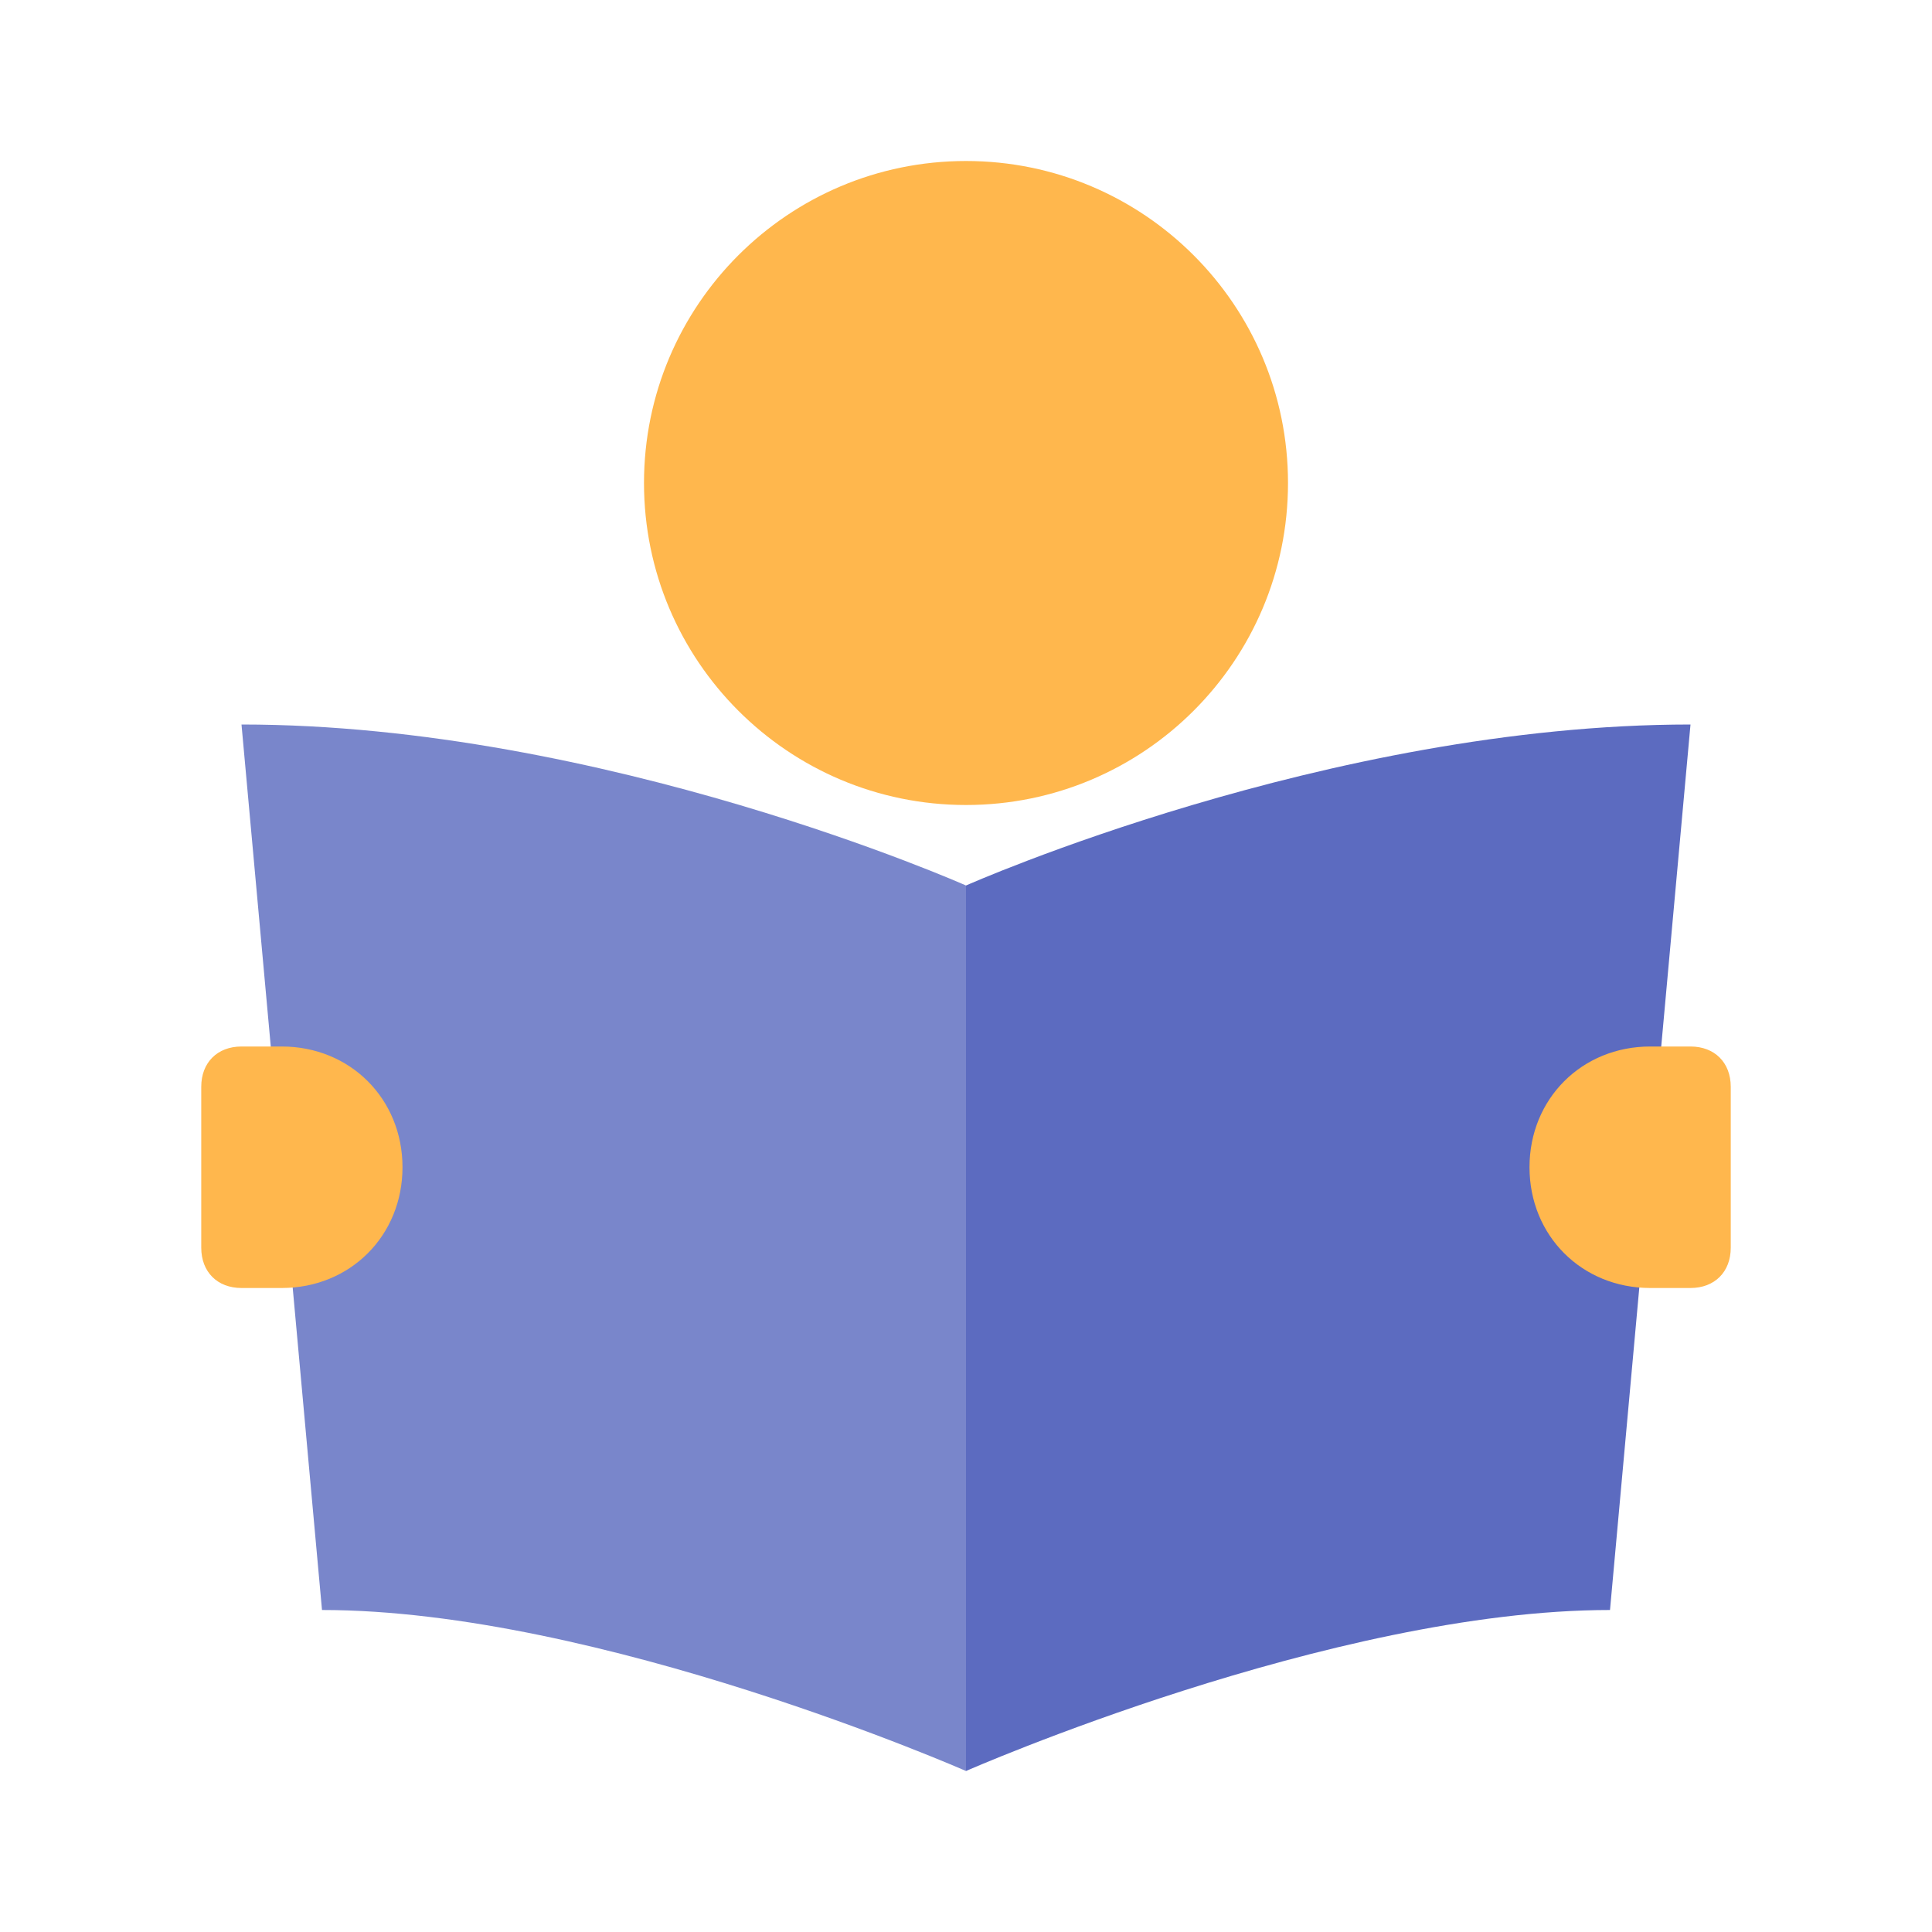
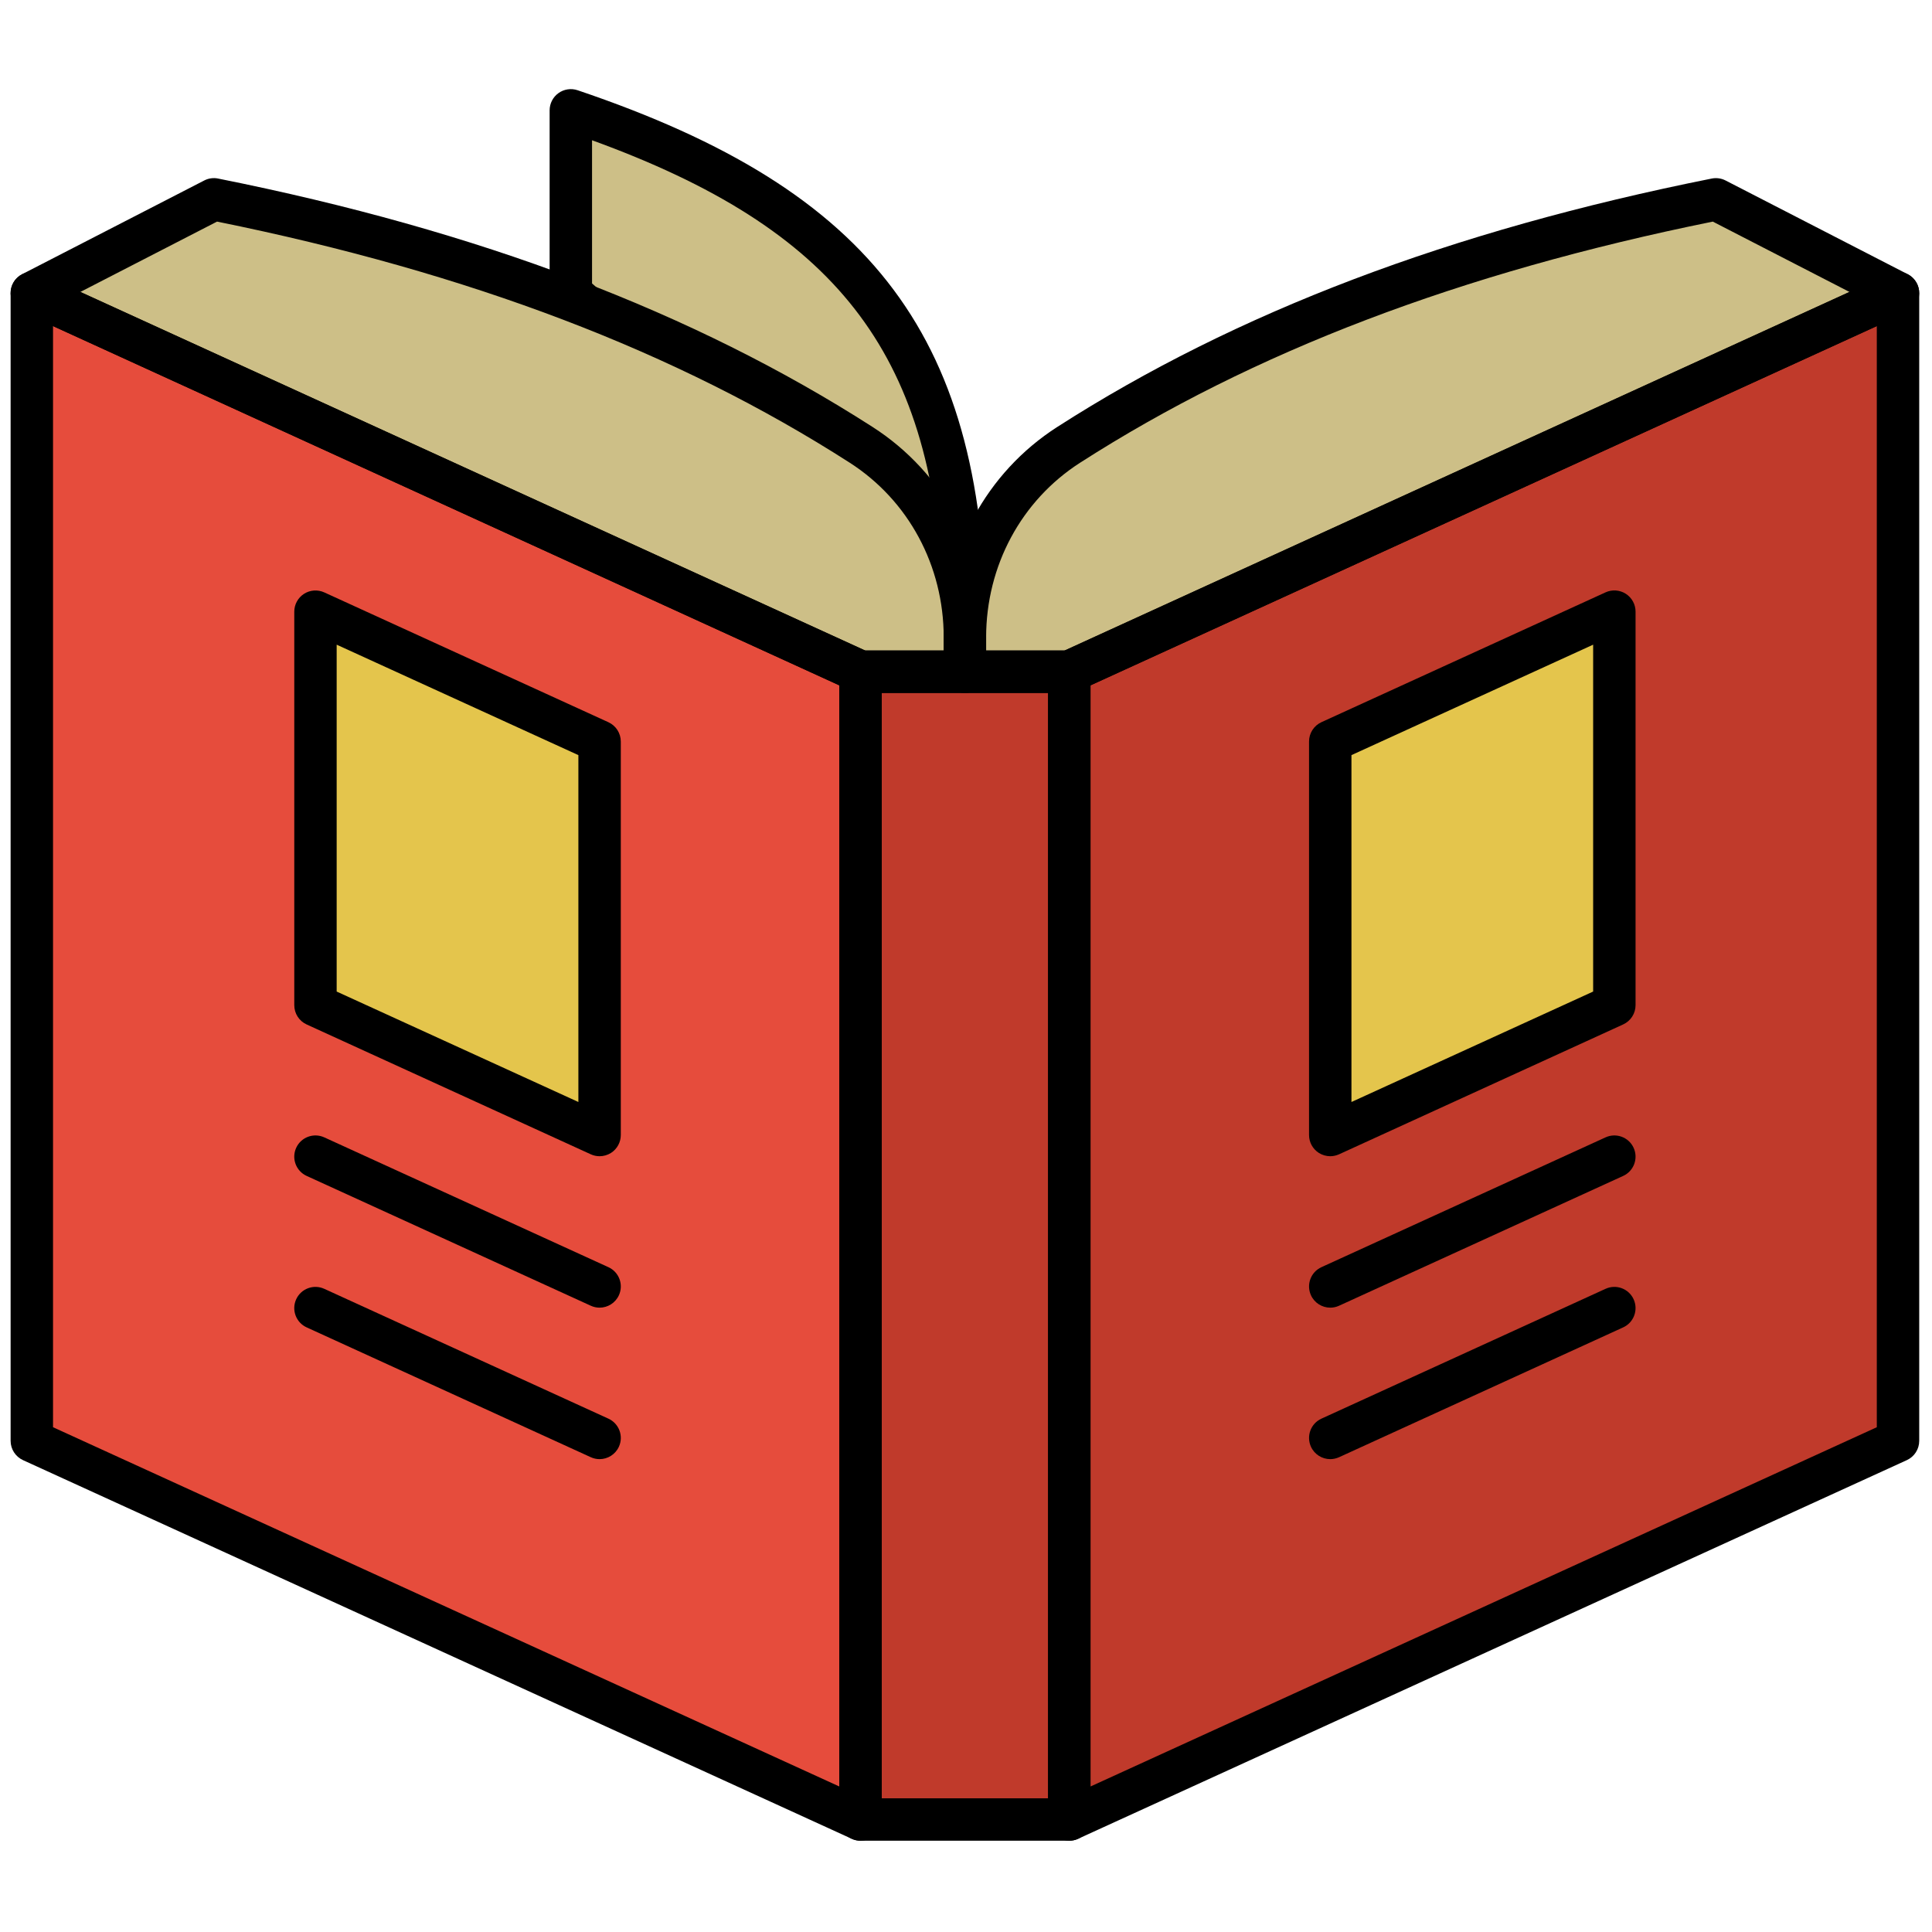
- <svg xmlns="http://www.w3.org/2000/svg" width="1em" height="1em" viewBox="0 0 48 48">
-   <path fill="#5C6BC0" d="M40 40c-6.9 0-16 4-16 4V22s9-4 18-4l-2 22z" />
-   <path fill="#7986CB" d="M8 40c6.9 0 16 4 16 4V22s-9-4-18-4l2 22z" />
-   <g fill="#FFB74D">
-     <circle cx="24" cy="12" r="8" />
-     <path d="M41 32h1c.6 0 1-.4 1-1v-4c0-.6-.4-1-1-1h-1c-1.7 0-3 1.3-3 3s1.3 3 3 3zM7 26H6c-.6 0-1 .4-1 1v4c0 .6.4 1 1 1h1c1.7 0 3-1.3 3-3s-1.3-3-3-3z" />
+ <svg xmlns="http://www.w3.org/2000/svg" version="1.1" width="256" height="256" viewBox="0 0 256 256" xml:space="preserve">
+   <defs>
+ </defs>
+   <g style="stroke: none; stroke-width: 0; stroke-dasharray: none; stroke-linecap: butt; stroke-linejoin: miter; stroke-miterlimit: 10; fill: none; fill-rule: nonzero; opacity: 1;" transform="translate(1.406593 1.406593) scale(2.81 2.81)">
+     <polygon points="89,67.44 49.92,85.3 49.92,31.17 89,13.32 " style="stroke: none; stroke-width: 1; stroke-dasharray: none; stroke-linecap: butt; stroke-linejoin: miter; stroke-miterlimit: 10; fill: rgb(192,58,43); fill-rule: nonzero; opacity: 1;" transform="  matrix(1 0 0 1 0 0) " />
+     <polygon points="1,67.44 40.08,85.3 40.08,31.17 1,13.32 " style="stroke: none; stroke-width: 1; stroke-dasharray: none; stroke-linecap: butt; stroke-linejoin: miter; stroke-miterlimit: 10; fill: rgb(230,76,60); fill-rule: nonzero; opacity: 1;" transform="  matrix(1 0 0 1 0 0) " />
+     <rect x="40.08" y="31.17" rx="0" ry="0" width="9.84" height="54.12" style="stroke: none; stroke-width: 1; stroke-dasharray: none; stroke-linecap: butt; stroke-linejoin: miter; stroke-miterlimit: 10; fill: rgb(192,58,43); fill-rule: nonzero; opacity: 1;" transform=" matrix(1 0 0 1 0 0) " />
+     <polygon points="75.62,46.9 62.23,53.02 62.23,34.46 75.62,28.34 " style="stroke: none; stroke-width: 1; stroke-dasharray: none; stroke-linecap: butt; stroke-linejoin: miter; stroke-miterlimit: 10; fill: rgb(228,197,76); fill-rule: nonzero; opacity: 1;" transform="  matrix(1 0 0 1 0 0) " />
+     <polygon points="14.38,46.9 27.77,53.02 27.77,34.46 14.38,28.34 " style="stroke: none; stroke-width: 1; stroke-dasharray: none; stroke-linecap: butt; stroke-linejoin: miter; stroke-miterlimit: 10; fill: rgb(228,197,76); fill-rule: nonzero; opacity: 1;" transform="  matrix(1 0 0 1 0 0) " />
+     <path d="M 62.227 54.021 c -0.188 0 -0.377 -0.054 -0.541 -0.158 c -0.286 -0.185 -0.459 -0.501 -0.459 -0.842 V 34.464 c 0 -0.392 0.229 -0.747 0.584 -0.91 l 13.397 -6.122 c 0.31 -0.141 0.669 -0.117 0.957 0.068 c 0.286 0.184 0.459 0.501 0.459 0.841 v 18.556 c 0 0.392 -0.229 0.747 -0.584 0.909 L 62.643 53.93 C 62.51 53.99 62.368 54.021 62.227 54.021 z M 63.227 35.107 v 16.357 l 11.397 -5.208 V 29.899 L 63.227 35.107 z M 75.624 46.898 h 0.01 H 75.624 z" style="stroke: none; stroke-width: 1; stroke-dasharray: none; stroke-linecap: butt; stroke-linejoin: miter; stroke-miterlimit: 10; fill: rgb(0,0,0); fill-rule: nonzero; opacity: 1;" transform=" matrix(1 0 0 1 0 0) " stroke-linecap="round" />
+     <path d="M 45 29.558 c 0 -14.278 -5.541 -20.45 -18.583 -24.855 v 8.617 L 45 29.558 z" style="stroke: none; stroke-width: 1; stroke-dasharray: none; stroke-linecap: butt; stroke-linejoin: miter; stroke-miterlimit: 10; fill: rgb(205,191,135); fill-rule: nonzero; opacity: 1;" transform=" matrix(1 0 0 1 0 0) " stroke-linecap="round" />
+     <path d="M 45 30.558 c -0.237 0 -0.472 -0.084 -0.658 -0.247 L 25.759 14.073 c -0.217 -0.19 -0.342 -0.464 -0.342 -0.753 V 4.703 c 0 -0.322 0.155 -0.625 0.417 -0.813 s 0.598 -0.238 0.903 -0.135 C 40.779 8.499 46 15.492 46 29.558 c 0 0.392 -0.229 0.748 -0.586 0.911 C 45.281 30.529 45.14 30.558 45 30.558 z M 27.417 12.866 l 16.534 14.448 c -0.51 -11.246 -5.063 -17.034 -16.534 -21.201 V 12.866 z" style="stroke: none; stroke-width: 1; stroke-dasharray: none; stroke-linecap: butt; stroke-linejoin: miter; stroke-miterlimit: 10; fill: rgb(0,0,0); fill-rule: nonzero; opacity: 1;" transform=" matrix(1 0 0 1 0 0) " stroke-linecap="round" />
+     <path d="M 45 31.174 v -1.616 c 0 -3.658 -1.816 -7.109 -4.896 -9.084 C 31.146 14.727 20.799 11.142 9.588 8.9 c 0 0 -8.588 4.42 -8.588 4.42 l 39.078 17.855 H 45 z" style="stroke: none; stroke-width: 1; stroke-dasharray: none; stroke-linecap: butt; stroke-linejoin: miter; stroke-miterlimit: 10; fill: rgb(205,191,135); fill-rule: nonzero; opacity: 1;" transform=" matrix(1 0 0 1 0 0) " stroke-linecap="round" />
+     <path d="M 45 31.174 v -1.616 c 0 -3.658 1.816 -7.109 4.896 -9.084 c 8.959 -5.747 19.306 -9.332 30.517 -11.574 c 0 0 8.588 4.42 8.588 4.42 L 49.922 31.174 H 45 z" style="stroke: none; stroke-width: 1; stroke-dasharray: none; stroke-linecap: butt; stroke-linejoin: miter; stroke-miterlimit: 10; fill: rgb(205,191,135); fill-rule: nonzero; opacity: 1;" transform=" matrix(1 0 0 1 0 0) " stroke-linecap="round" />
+     <path d="M 62.228 61.162 c -0.38 0 -0.742 -0.217 -0.91 -0.584 c -0.229 -0.503 -0.009 -1.096 0.493 -1.325 l 13.397 -6.121 c 0.504 -0.23 1.096 -0.008 1.325 0.493 c 0.229 0.503 0.009 1.096 -0.493 1.325 l -13.397 6.121 C 62.508 61.133 62.366 61.162 62.228 61.162 z" style="stroke: none; stroke-width: 1; stroke-dasharray: none; stroke-linecap: butt; stroke-linejoin: miter; stroke-miterlimit: 10; fill: rgb(0,0,0); fill-rule: nonzero; opacity: 1;" transform=" matrix(1 0 0 1 0 0) " stroke-linecap="round" />
+     <path d="M 62.228 68.305 c -0.38 0 -0.742 -0.217 -0.91 -0.584 c -0.229 -0.503 -0.009 -1.096 0.493 -1.325 l 13.397 -6.122 c 0.504 -0.231 1.096 -0.009 1.325 0.493 c 0.229 0.503 0.009 1.096 -0.493 1.325 l -13.397 6.122 C 62.508 68.275 62.366 68.305 62.228 68.305 z" style="stroke: none; stroke-width: 1; stroke-dasharray: none; stroke-linecap: butt; stroke-linejoin: miter; stroke-miterlimit: 10; fill: rgb(0,0,0); fill-rule: nonzero; opacity: 1;" transform=" matrix(1 0 0 1 0 0) " stroke-linecap="round" />
+     <path d="M 27.773 54.021 c -0.142 0 -0.283 -0.03 -0.416 -0.091 L 13.96 47.808 c -0.356 -0.162 -0.584 -0.518 -0.584 -0.909 V 28.343 c 0 -0.34 0.173 -0.657 0.459 -0.841 c 0.286 -0.184 0.646 -0.209 0.956 -0.068 l 13.398 6.122 c 0.356 0.163 0.584 0.518 0.584 0.91 v 18.556 c 0 0.341 -0.173 0.657 -0.459 0.842 C 28.15 53.967 27.962 54.021 27.773 54.021 z M 15.375 46.256 l 11.398 5.208 V 35.107 l -11.398 -5.208 V 46.256 z" style="stroke: none; stroke-width: 1; stroke-dasharray: none; stroke-linecap: butt; stroke-linejoin: miter; stroke-miterlimit: 10; fill: rgb(0,0,0); fill-rule: nonzero; opacity: 1;" transform=" matrix(1 0 0 1 0 0) " stroke-linecap="round" />
+     <path d="M 27.773 61.162 c -0.139 0 -0.28 -0.029 -0.415 -0.091 L 13.96 54.95 c -0.502 -0.229 -0.724 -0.822 -0.494 -1.325 c 0.229 -0.502 0.821 -0.723 1.325 -0.493 l 13.398 6.121 c 0.502 0.229 0.724 0.822 0.494 1.325 C 28.515 60.945 28.152 61.162 27.773 61.162 z" style="stroke: none; stroke-width: 1; stroke-dasharray: none; stroke-linecap: butt; stroke-linejoin: miter; stroke-miterlimit: 10; fill: rgb(0,0,0); fill-rule: nonzero; opacity: 1;" transform=" matrix(1 0 0 1 0 0) " stroke-linecap="round" />
+     <path d="M 27.773 68.305 c -0.139 0 -0.28 -0.029 -0.415 -0.091 L 13.96 62.092 c -0.502 -0.229 -0.724 -0.822 -0.494 -1.325 c 0.229 -0.502 0.821 -0.723 1.325 -0.493 l 13.398 6.122 c 0.502 0.229 0.724 0.822 0.494 1.325 C 28.515 68.088 28.152 68.305 27.773 68.305 z" style="stroke: none; stroke-width: 1; stroke-dasharray: none; stroke-linecap: butt; stroke-linejoin: miter; stroke-miterlimit: 10; fill: rgb(0,0,0); fill-rule: nonzero; opacity: 1;" transform=" matrix(1 0 0 1 0 0) " stroke-linecap="round" />
+     <path d="M 49.922 86.298 c -0.188 0 -0.377 -0.054 -0.541 -0.159 c -0.286 -0.184 -0.459 -0.5 -0.459 -0.841 V 31.174 c 0 -0.392 0.229 -0.747 0.584 -0.91 L 88.584 12.41 c 0.309 -0.141 0.669 -0.117 0.957 0.068 C 89.827 12.663 90 12.979 90 13.32 v 54.123 c 0 0.392 -0.229 0.747 -0.584 0.909 L 50.338 86.207 C 50.205 86.268 50.063 86.298 49.922 86.298 z M 50.922 31.817 v 51.924 L 88 66.8 V 14.876 L 50.922 31.817 z M 89 67.442 h 0.01 H 89 z" style="stroke: none; stroke-width: 1; stroke-dasharray: none; stroke-linecap: butt; stroke-linejoin: miter; stroke-miterlimit: 10; fill: rgb(0,0,0); fill-rule: nonzero; opacity: 1;" transform=" matrix(1 0 0 1 0 0) " stroke-linecap="round" />
+     <path d="M 40.078 86.298 c -0.141 0 -0.283 -0.03 -0.416 -0.091 L 0.584 68.352 C 0.229 68.189 0 67.834 0 67.442 V 13.32 c 0 -0.34 0.173 -0.657 0.459 -0.841 c 0.286 -0.184 0.646 -0.21 0.956 -0.068 l 39.078 17.854 c 0.356 0.163 0.584 0.518 0.584 0.91 v 54.124 c 0 0.341 -0.173 0.657 -0.459 0.841 C 40.455 86.244 40.267 86.298 40.078 86.298 z M 2 66.8 l 37.078 16.941 V 31.817 L 2 14.876 V 66.8 z" style="stroke: none; stroke-width: 1; stroke-dasharray: none; stroke-linecap: butt; stroke-linejoin: miter; stroke-miterlimit: 10; fill: rgb(0,0,0); fill-rule: nonzero; opacity: 1;" transform=" matrix(1 0 0 1 0 0) " stroke-linecap="round" />
+     <path d="M 49.922 86.298 h -9.844 c -0.552 0 -1 -0.447 -1 -1 V 31.174 c 0 -0.552 0.448 -1 1 -1 h 9.844 c 0.553 0 1 0.448 1 1 v 54.124 C 50.922 85.851 50.475 86.298 49.922 86.298 z M 41.078 84.298 h 7.844 V 32.174 h -7.844 V 84.298 z" style="stroke: none; stroke-width: 1; stroke-dasharray: none; stroke-linecap: butt; stroke-linejoin: miter; stroke-miterlimit: 10; fill: rgb(0,0,0); fill-rule: nonzero; opacity: 1;" transform=" matrix(1 0 0 1 0 0) " stroke-linecap="round" />
+     <path d="M 45 32.174 h -4.922 c -0.144 0 -0.285 -0.031 -0.416 -0.09 L 0.584 14.229 C 0.236 14.07 0.009 13.726 0 13.343 c -0.009 -0.383 0.201 -0.737 0.542 -0.913 l 8.588 -4.42 c 0.201 -0.104 0.433 -0.137 0.654 -0.091 c 12.32 2.463 22.415 6.295 30.86 11.713 C 43.998 21.784 46 25.494 46 29.558 v 1.616 C 46 31.727 45.552 32.174 45 32.174 z M 40.296 30.174 H 44 v -0.616 c 0 -3.379 -1.658 -6.461 -4.436 -8.242 C 31.411 16.085 21.65 12.365 9.734 9.949 l -6.445 3.317 L 40.296 30.174 z" style="stroke: none; stroke-width: 1; stroke-dasharray: none; stroke-linecap: butt; stroke-linejoin: miter; stroke-miterlimit: 10; fill: rgb(0,0,0); fill-rule: nonzero; opacity: 1;" transform=" matrix(1 0 0 1 0 0) " stroke-linecap="round" />
+     <path d="M 49.922 32.174 H 45 c -0.552 0 -1 -0.448 -1 -1 v -1.616 c 0 -4.064 2.002 -7.774 5.355 -9.926 c 8.446 -5.418 18.541 -9.25 30.86 -11.713 c 0.224 -0.045 0.453 -0.012 0.654 0.091 l 8.588 4.42 c 0.34 0.175 0.551 0.53 0.542 0.913 s -0.236 0.727 -0.584 0.886 L 50.338 32.084 C 50.207 32.144 50.065 32.174 49.922 32.174 z M 46 30.174 h 3.704 l 37.007 -16.908 l -6.445 -3.317 c -11.914 2.416 -21.675 6.135 -29.83 11.367 C 47.658 23.097 46 26.179 46 29.558 V 30.174 z" style="stroke: none; stroke-width: 1; stroke-dasharray: none; stroke-linecap: butt; stroke-linejoin: miter; stroke-miterlimit: 10; fill: rgb(0,0,0); fill-rule: nonzero; opacity: 1;" transform=" matrix(1 0 0 1 0 0) " stroke-linecap="round" />
  </g>
</svg>
